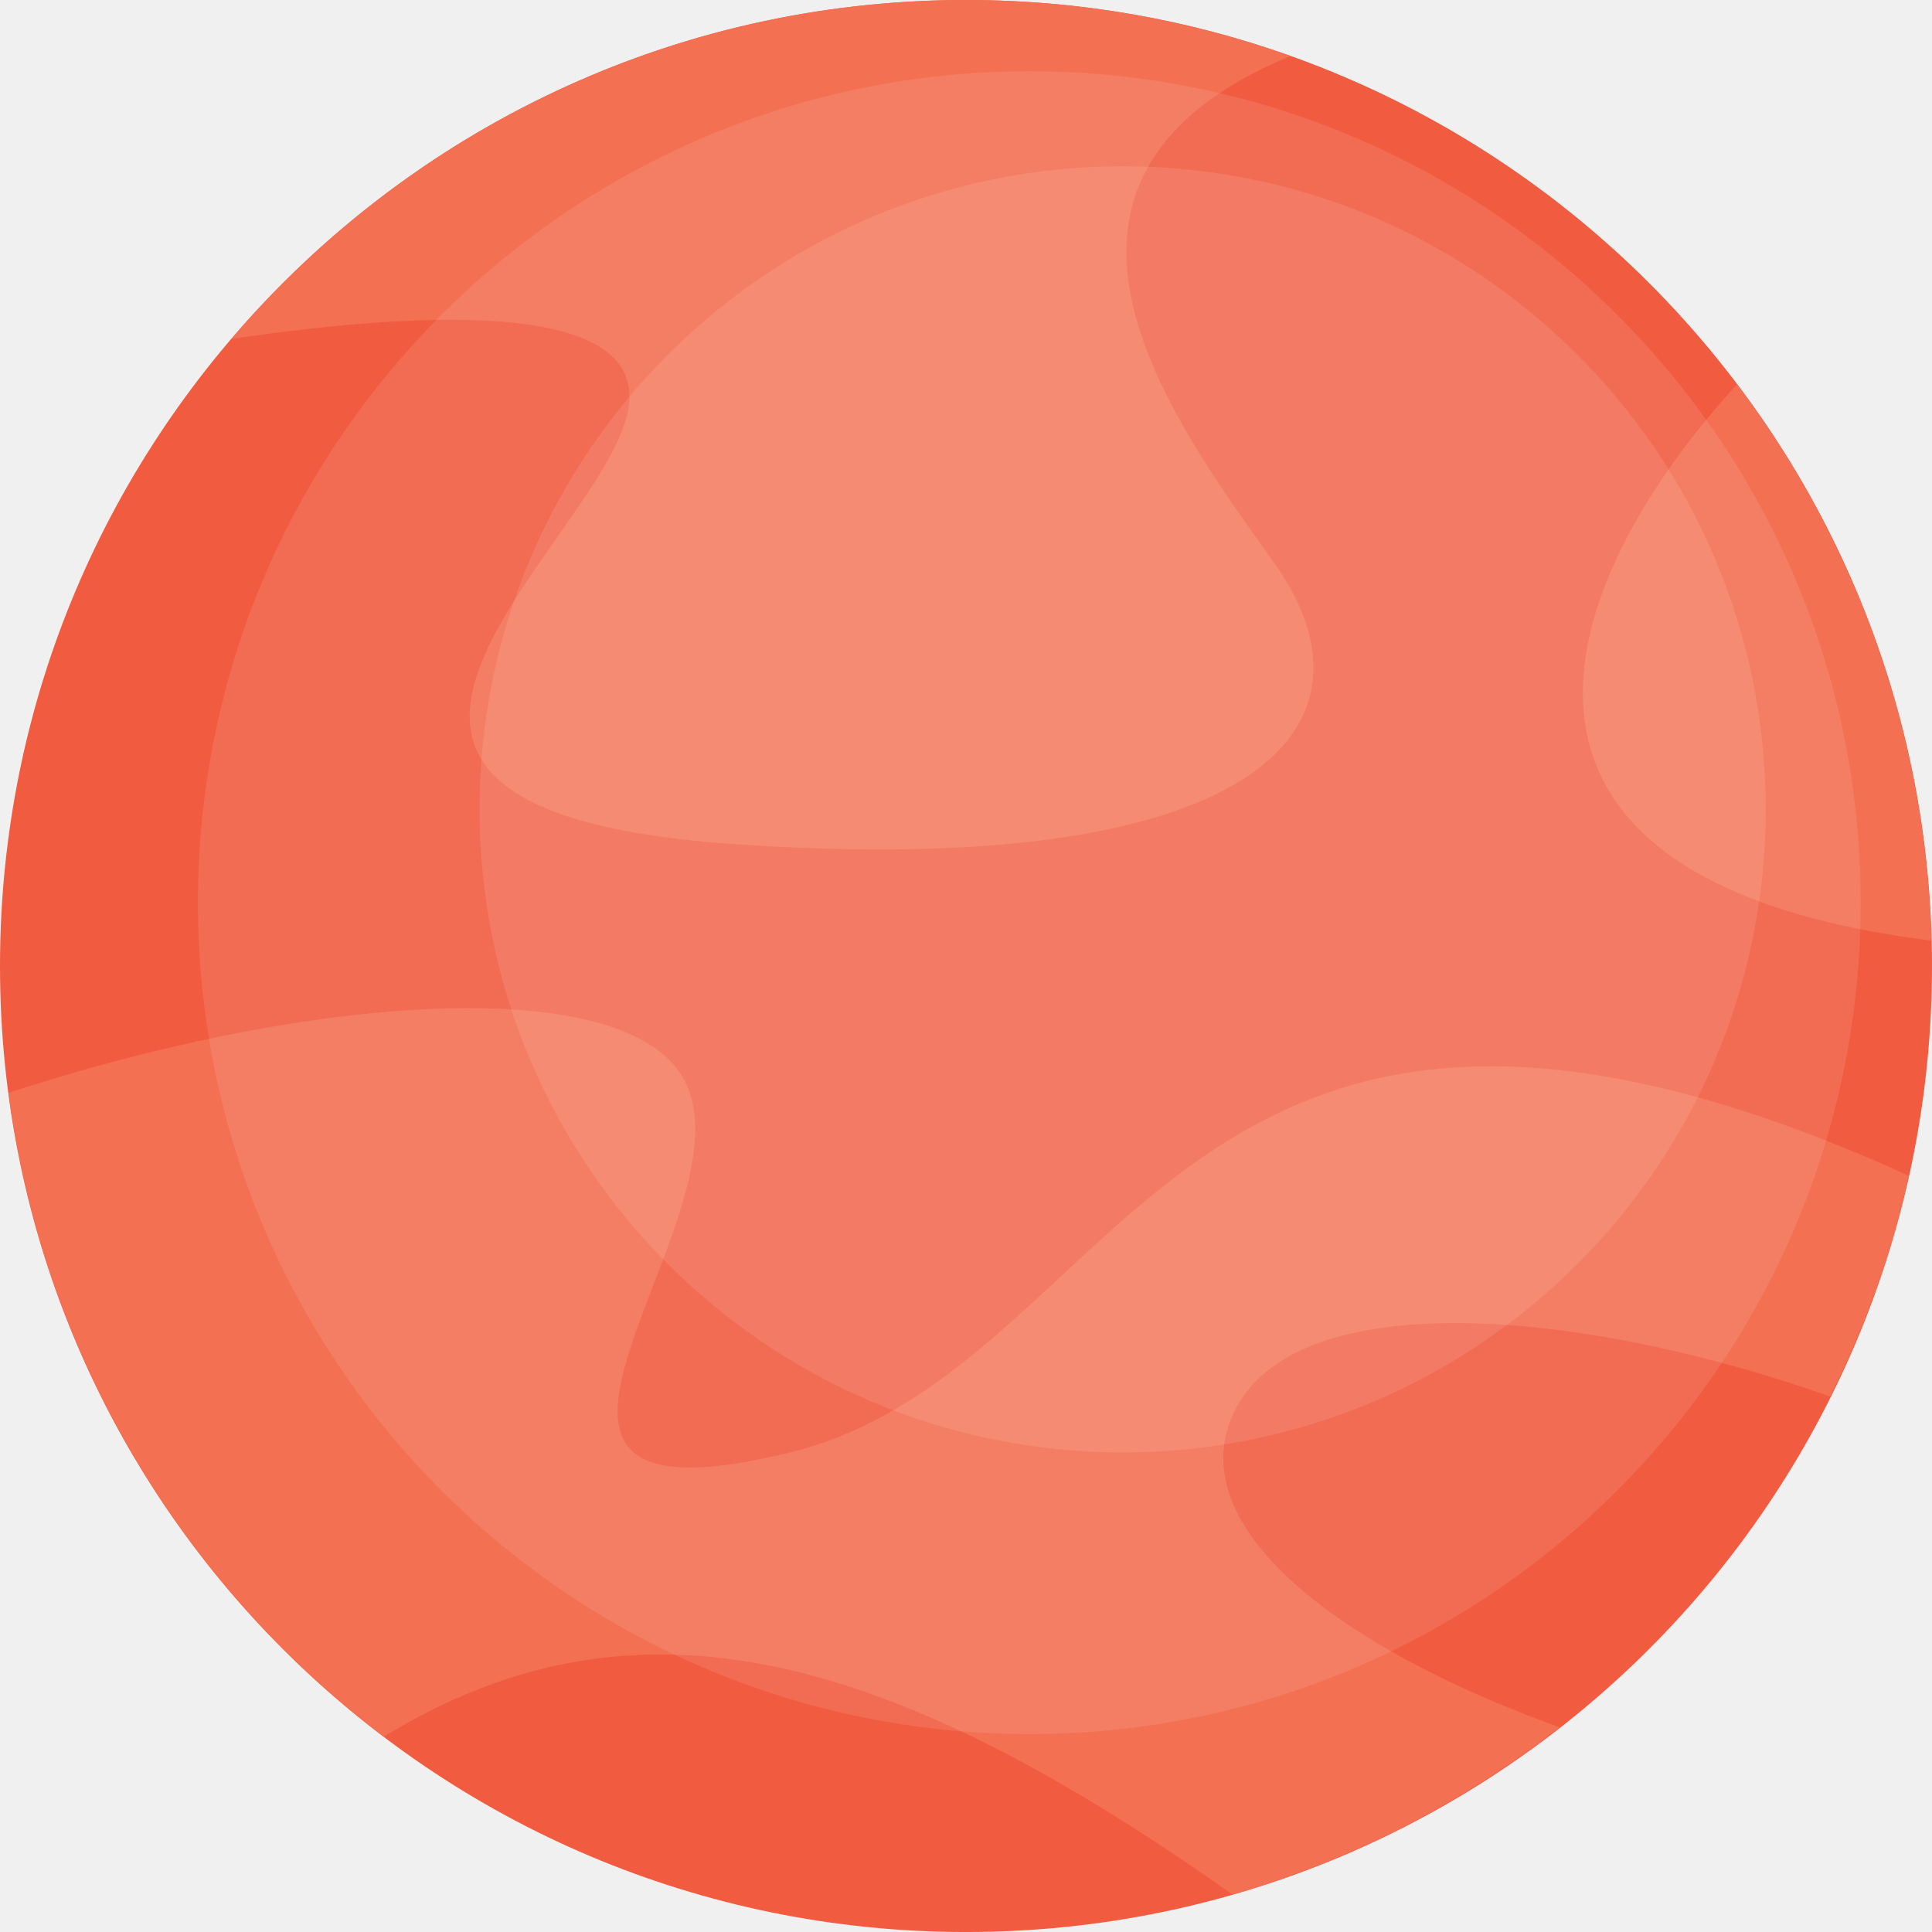
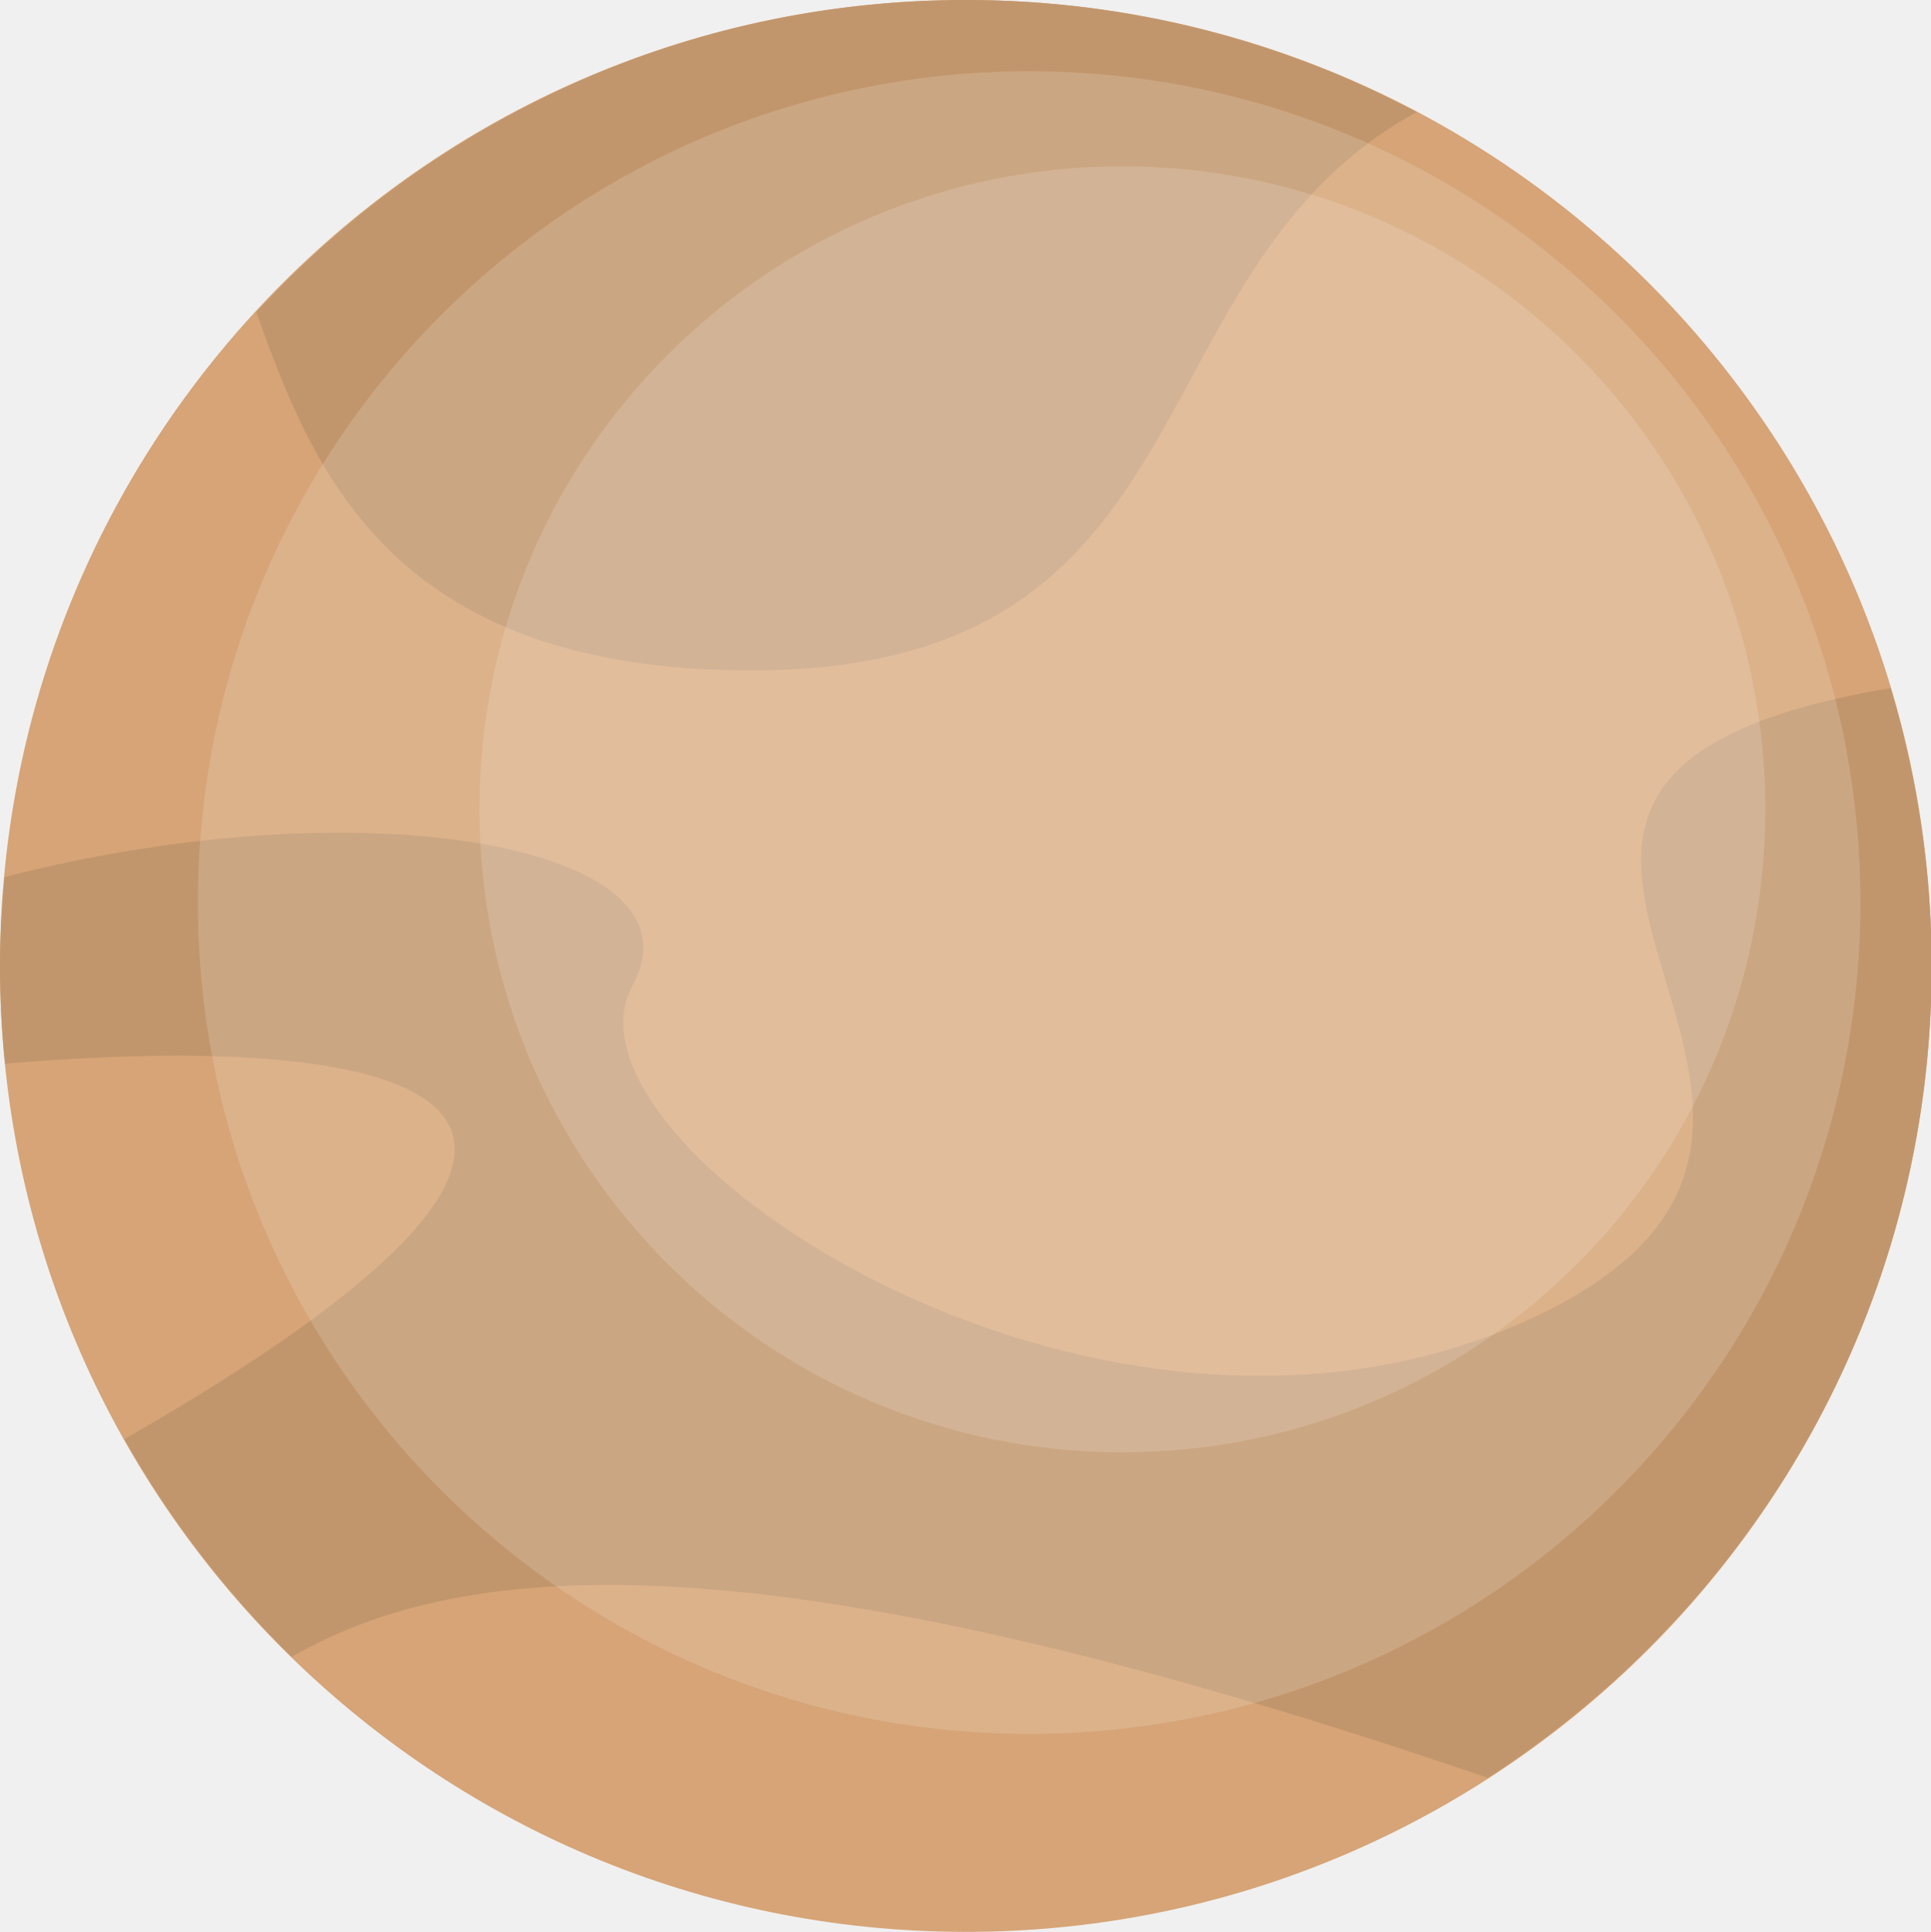
- <svg xmlns="http://www.w3.org/2000/svg" version="1.1" id="Layer_1" x="0px" y="0px" width="109.487px" height="109.488px" viewBox="0 0 109.487 109.488" enable-background="new 0 0 109.487 109.488" xml:space="preserve">
+ <svg xmlns="http://www.w3.org/2000/svg" version="1.1" id="Layer_1" x="0px" y="0px" width="77.094px" height="77.104px" viewBox="0 0 77.094 77.104" enable-background="new 0 0 77.094 77.104" xml:space="preserve">
  <g>
-     <circle fill="#F15B40" cx="54.744" cy="54.745" r="54.744" />
-     <path fill="#F37053" d="M109.451,53.307c-0.307-11.825-4.348-22.718-11.009-31.533C88.102,33.072,81.955,49.839,109.451,53.307z    M44.774,82.311c-20.949,5.16-0.838-14.377-6.38-21.709c-4.126-5.461-21.456-4.064-37.909,1.33   c1.95,14.871,9.858,27.863,21.264,36.492c14.424-8.854,28.816-4.682,48.096,8.938c6.825-1.955,13.089-5.221,18.537-9.477   c-12.258-4.396-21.523-11.281-18.471-17.803c3.435-7.34,19.68-5.945,33.802-0.94c1.961-3.929,3.492-8.114,4.466-12.513   C66.524,47.75,64.117,77.547,44.774,82.311z M35.675,22.475c0,7.333-23.791,23.253,5.747,25.348   c29.538,2.095,37.496-6.495,30.792-15.921C66.562,23.95,56.14,10.249,73.129,3.174C67.382,1.125,61.195,0,54.745,0   c-16.67,0-31.588,7.458-41.626,19.208C25.313,17.413,35.675,17.432,35.675,22.475z" />
-     <path opacity="0.1" fill="#FFFFFF" d="M105.448,51.153c0,26.022-21.094,47.117-47.113,47.117   c-26.024,0-47.118-21.095-47.118-47.117c0-26.021,21.094-47.115,47.118-47.115C84.354,4.039,105.448,25.133,105.448,51.153z" />
-     <circle opacity="0.1" fill="#FFFFFF" cx="63.62" cy="45.867" r="36.444" />
+     <circle fill="#D6A477" cx="38.565" cy="38.565" r="38.565" />
+     <g>
+       <path fill="#C2966C" d="M30.006,26.768c18.7,0,14.942-15.932,26.561-22.296C51.192,1.626,45.071,0,38.564,0    C27.347,0,17.277,4.819,10.231,12.465C12.453,18.606,15.462,26.768,30.006,26.768z M75.493,27.471    c-22.395,3.765,2.352,16.848-13.734,24.871c-17.322,8.639-40.046-6.566-36.503-12.996c3.061-5.555-10.584-8.058-25.078-4.329    C0.071,36.187,0,37.368,0,38.565c0,1.318,0.069,2.619,0.201,3.902c18.222-1.521,26.968,2.279,4.765,14.989    c1.812,3.208,4.059,6.14,6.678,8.696c6.883-3.953,18.864-5.062,47.764,4.828c10.65-6.863,17.723-18.802,17.723-32.416    C77.13,34.707,76.546,30.987,75.493,27.471z" />
+       <circle opacity="0.15" fill="#FFFFFF" cx="41.094" cy="36.036" r="33.191" />
+       <circle opacity="0.15" fill="#FFFFFF" cx="44.817" cy="32.312" r="25.672" />
+     </g>
  </g>
</svg>
